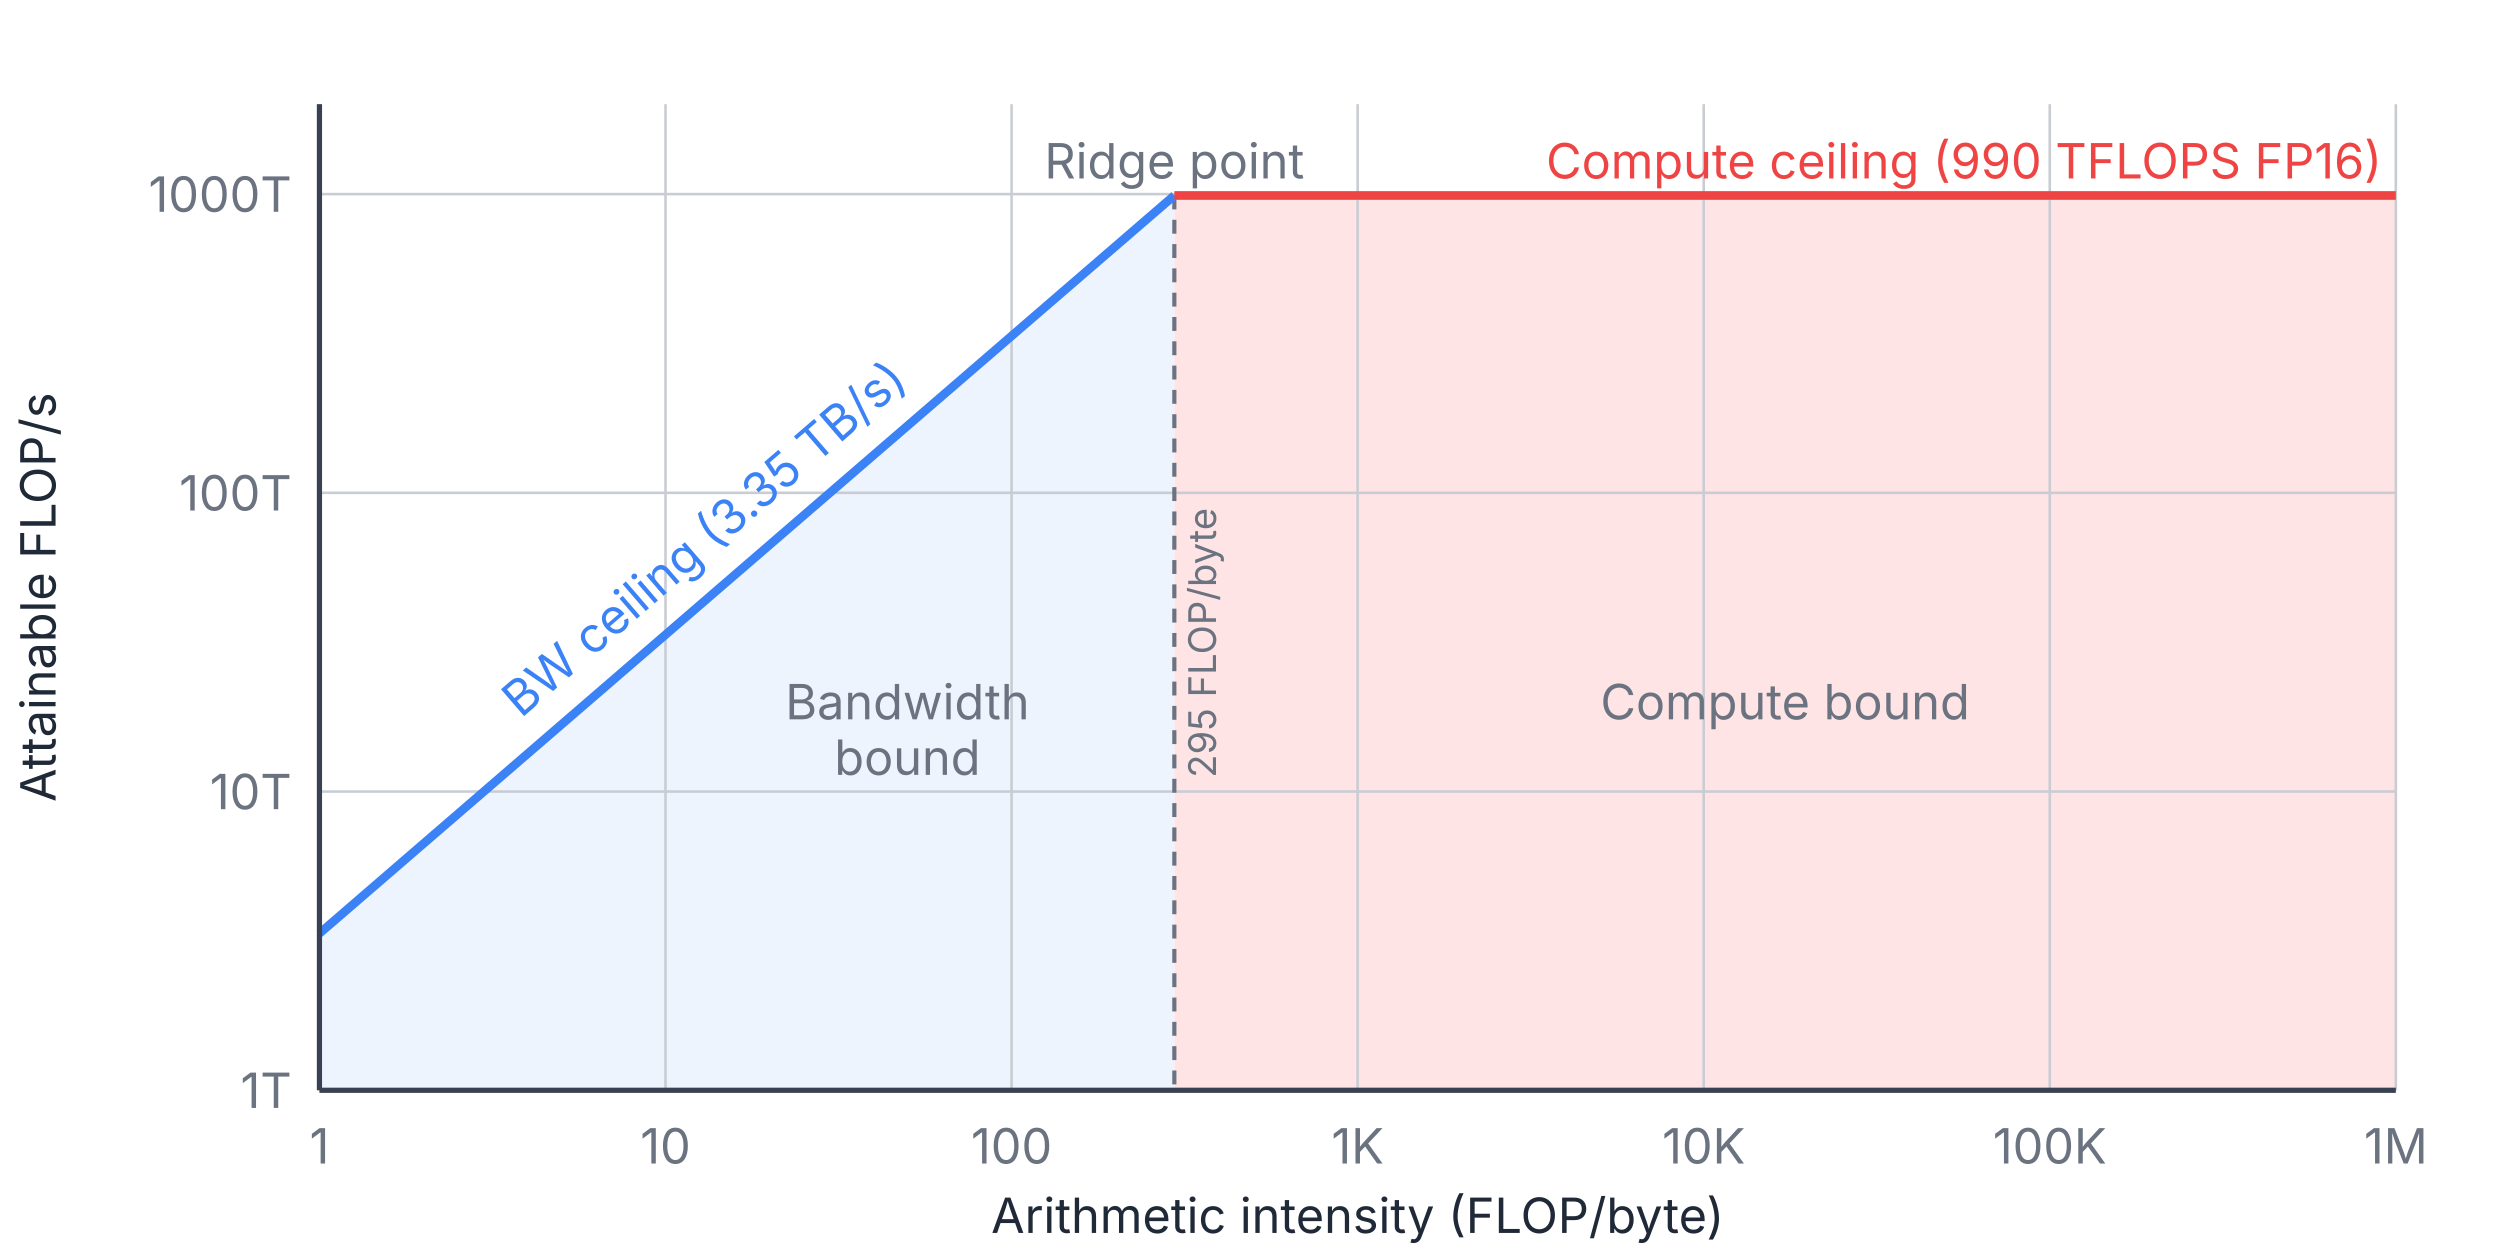
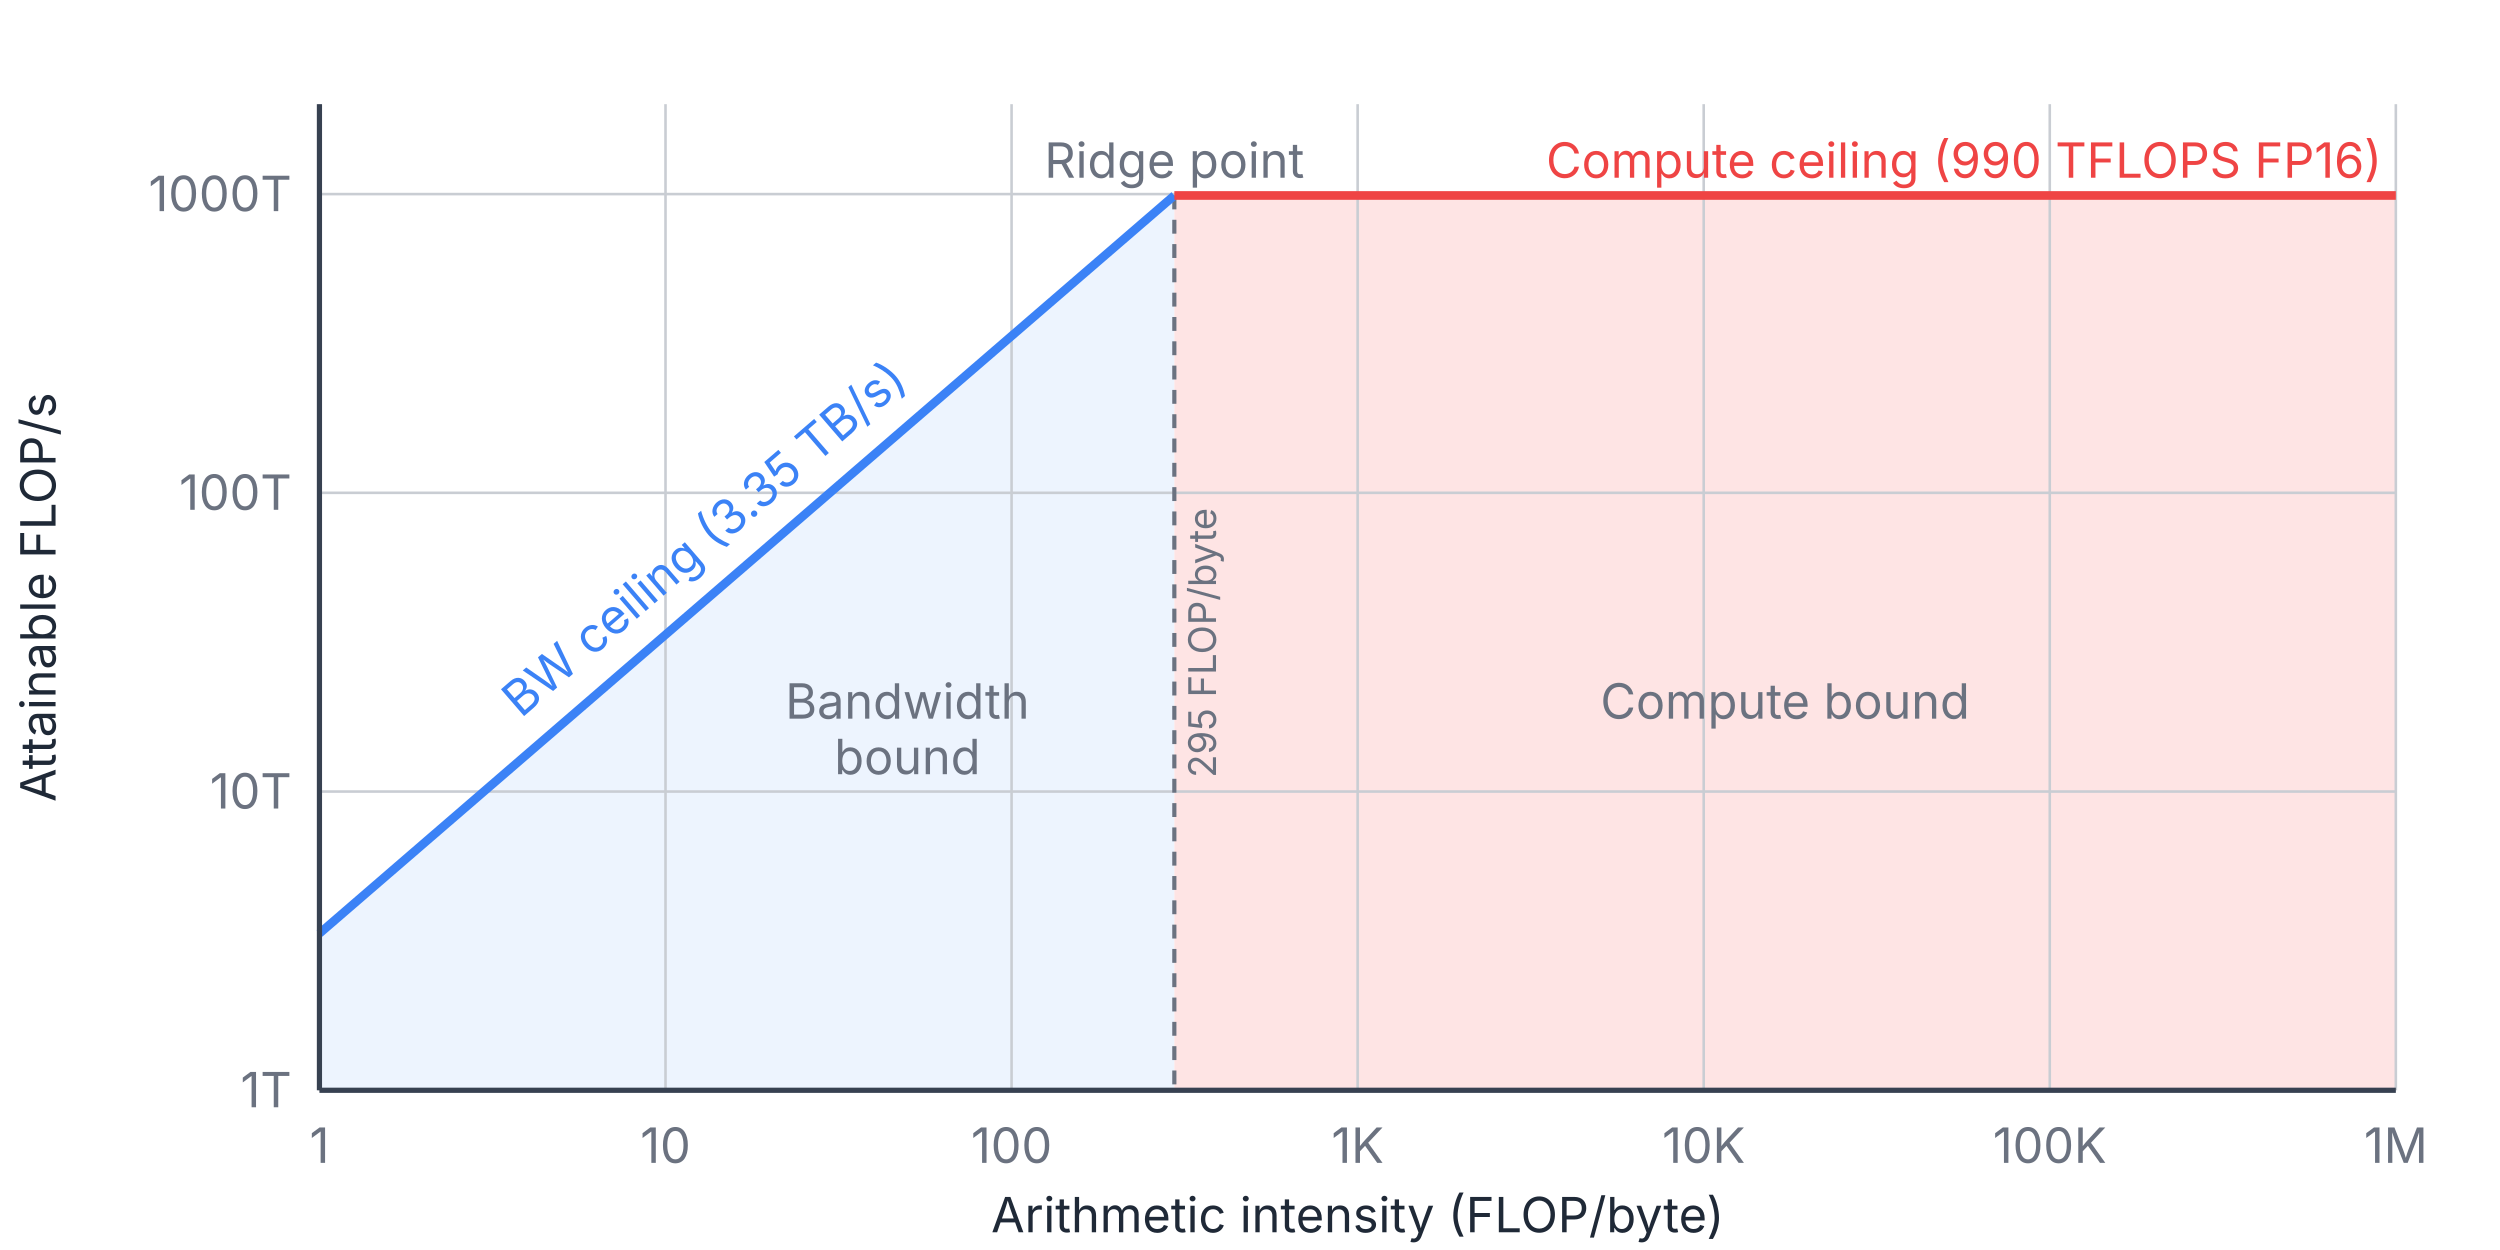
<svg xmlns="http://www.w3.org/2000/svg" baseProfile="full" height="360px" version="1.1" viewBox="0 0 720 360" width="720px">
  <defs>
    <marker id="arrowhead" markerHeight="4" markerWidth="4" orient="auto" refX="4" refY="2.0">
      <polygon fill="#374151" points="0,0 4,2.0 0,4" />
    </marker>
  </defs>
  <polygon fill="#DBEAFE" opacity="0.5" points="92.0,268.828 338.209,56.297 338.209,314 92.0,314" stroke="none" />
  <polygon fill="#FECACA" opacity="0.5" points="338.209,56.297 690,56.297 690,314 338.209,314" stroke="none" />
  <line stroke="#C9CDD3" stroke-width="0.75" x1="92" x2="690" y1="314.0" y2="314.0" />
  <line stroke="#C9CDD3" stroke-width="0.75" x1="92" x2="690" y1="227.966" y2="227.966" />
  <line stroke="#C9CDD3" stroke-width="0.75" x1="92" x2="690" y1="141.932" y2="141.932" />
  <line stroke="#C9CDD3" stroke-width="0.75" x1="92" x2="690" y1="55.899" y2="55.899" />
  <line stroke="#C9CDD3" stroke-width="0.75" x1="92.0" x2="92.0" y1="30" y2="314" />
  <line stroke="#C9CDD3" stroke-width="0.75" x1="191.667" x2="191.667" y1="30" y2="314" />
  <line stroke="#C9CDD3" stroke-width="0.75" x1="291.333" x2="291.333" y1="30" y2="314" />
  <line stroke="#C9CDD3" stroke-width="0.75" x1="391.0" x2="391.0" y1="30" y2="314" />
  <line stroke="#C9CDD3" stroke-width="0.75" x1="490.667" x2="490.667" y1="30" y2="314" />
  <line stroke="#C9CDD3" stroke-width="0.75" x1="590.333" x2="590.333" y1="30" y2="314" />
  <line stroke="#C9CDD3" stroke-width="0.75" x1="690.0" x2="690.0" y1="30" y2="314" />
  <line stroke="#6B7280" stroke-dasharray="4,3" stroke-width="1.2" x1="338.209" x2="338.209" y1="56.297" y2="314" />
-   <text dominant-baseline="central" fill="#6B7280" font-family="Inter, Segoe UI, Helvetica, Arial, sans-serif" font-size="14px" text-anchor="middle" x="338.209" y="46.297">Ridge point</text>
+   <text dy="0.35em" fill="#6B7280" font-family="Inter, Segoe UI, Helvetica, Arial, sans-serif" font-size="14px" text-anchor="middle" x="338.209" y="46.297">Ridge point</text>
  <text fill="#6B7280" font-family="Inter, Segoe UI, Helvetica, Arial, sans-serif" font-size="11px" text-anchor="middle" transform="rotate(-90,350.2093,185.1485)" x="350.209" y="185.148">295 FLOP/byte</text>
  <polyline fill="none" points="92.0,268.828 94.462,266.703 96.924,264.578 99.386,262.452 101.848,260.327 104.31,258.202 106.773,256.077 109.235,253.951 111.697,251.826 114.159,249.701 116.621,247.575 119.083,245.45 121.545,243.325 124.007,241.199 126.469,239.074 128.931,236.949 131.393,234.823 133.856,232.698 136.318,230.573 138.78,228.447 141.242,226.322 143.704,224.197 146.166,222.071 148.628,219.946 151.09,217.821 153.552,215.696 156.014,213.57 158.477,211.445 160.939,209.32 163.401,207.194 165.863,205.069 168.325,202.944 170.787,200.818 173.249,198.693 175.711,196.568 178.173,194.442 180.635,192.317 183.097,190.192 185.56,188.066 188.022,185.941 190.484,183.816 192.946,181.691 195.408,179.565 197.87,177.44 200.332,175.315 202.794,173.189 205.256,171.064 207.718,168.939 210.18,166.813 212.643,164.688 215.105,162.563 217.567,160.437 220.029,158.312 222.491,156.187 224.953,154.061 227.415,151.936 229.877,149.811 232.339,147.685 234.801,145.56 237.263,143.435 239.726,141.31 242.188,139.184 244.65,137.059 247.112,134.934 249.574,132.808 252.036,130.683 254.498,128.558 256.96,126.432 259.422,124.307 261.884,122.182 264.346,120.056 266.809,117.931 269.271,115.806 271.733,113.68 274.195,111.555 276.657,109.43 279.119,107.304 281.581,105.179 284.043,103.054 286.505,100.929 288.967,98.803 291.43,96.678 293.892,94.553 296.354,92.427 298.816,90.302 301.278,88.177 303.74,86.051 306.202,83.926 308.664,81.801 311.126,79.675 313.588,77.55 316.05,75.425 318.513,73.299 320.975,71.174 323.437,69.049 325.899,66.923 328.361,64.798 330.823,62.673 333.285,60.548 335.747,58.422 338.209,56.297" stroke="#3B82F6" stroke-width="2.5" />
  <text fill="#3B82F6" font-family="Inter, Segoe UI, Helvetica, Arial, sans-serif" font-size="14px" text-anchor="start" transform="rotate(-40.80125,150.0053,207.0309)" x="150.005" y="207.031">BW ceiling (3.35 TB/s)</text>
  <line stroke="#EF4444" stroke-width="2.5" x1="338.209" x2="690" y1="56.297" y2="56.297" />
-   <text dominant-baseline="central" fill="#EF4444" font-family="Inter, Segoe UI, Helvetica, Arial, sans-serif" font-size="14px" text-anchor="end" x="686" y="46.297">Compute ceiling (990 TFLOPS FP16)</text>
-   <text dominant-baseline="central" fill="#6B7280" font-family="Inter, Segoe UI, Helvetica, Arial, sans-serif" font-size="14px" text-anchor="middle" x="261.331" y="202.068">Bandwidth</text>
-   <text dominant-baseline="central" fill="#6B7280" font-family="Inter, Segoe UI, Helvetica, Arial, sans-serif" font-size="14px" text-anchor="middle" x="261.331" y="218.068">bound</text>
-   <text dominant-baseline="central" fill="#6B7280" font-family="Inter, Segoe UI, Helvetica, Arial, sans-serif" font-size="14px" text-anchor="middle" x="514.105" y="202.068">Compute bound</text>
+   <text dy="0.35em" fill="#EF4444" font-family="Inter, Segoe UI, Helvetica, Arial, sans-serif" font-size="14px" text-anchor="end" x="686" y="46.297">Compute ceiling (990 TFLOPS FP16)</text>
+   <text dy="0.35em" fill="#6B7280" font-family="Inter, Segoe UI, Helvetica, Arial, sans-serif" font-size="14px" text-anchor="middle" x="261.331" y="202.068">Bandwidth</text>
+   <text dy="0.35em" fill="#6B7280" font-family="Inter, Segoe UI, Helvetica, Arial, sans-serif" font-size="14px" text-anchor="middle" x="261.331" y="218.068">bound</text>
+   <text dy="0.35em" fill="#6B7280" font-family="Inter, Segoe UI, Helvetica, Arial, sans-serif" font-size="14px" text-anchor="middle" x="514.105" y="202.068">Compute bound</text>
  <line stroke="#374151" stroke-width="1.5" x1="92" x2="690" y1="314" y2="314" />
  <line stroke="#374151" stroke-width="1.5" x1="92" x2="92" y1="30" y2="314" />
-   <text dominant-baseline="central" fill="#1F2937" font-family="Inter, Segoe UI, Helvetica, Arial, sans-serif" font-size="14px" text-anchor="middle" x="391.0" y="350">Arithmetic intensity (FLOP/byte)</text>
+   <text dy="0.35em" fill="#1F2937" font-family="Inter, Segoe UI, Helvetica, Arial, sans-serif" font-size="14px" text-anchor="middle" x="391.0" y="350">Arithmetic intensity (FLOP/byte)</text>
  <text fill="#1F2937" font-family="Inter, Segoe UI, Helvetica, Arial, sans-serif" font-size="14px" text-anchor="middle" transform="rotate(-90,16,172.0)" x="16" y="172.0">Attainable FLOP/s</text>
-   <text dominant-baseline="central" fill="#6B7280" font-family="Inter, Segoe UI, Helvetica, Arial, sans-serif" font-size="14px" text-anchor="middle" x="92.0" y="330">1</text>
-   <text dominant-baseline="central" fill="#6B7280" font-family="Inter, Segoe UI, Helvetica, Arial, sans-serif" font-size="14px" text-anchor="middle" x="191.667" y="330">10</text>
-   <text dominant-baseline="central" fill="#6B7280" font-family="Inter, Segoe UI, Helvetica, Arial, sans-serif" font-size="14px" text-anchor="middle" x="291.333" y="330">100</text>
-   <text dominant-baseline="central" fill="#6B7280" font-family="Inter, Segoe UI, Helvetica, Arial, sans-serif" font-size="14px" text-anchor="middle" x="391.0" y="330">1K</text>
-   <text dominant-baseline="central" fill="#6B7280" font-family="Inter, Segoe UI, Helvetica, Arial, sans-serif" font-size="14px" text-anchor="middle" x="490.667" y="330">10K</text>
-   <text dominant-baseline="central" fill="#6B7280" font-family="Inter, Segoe UI, Helvetica, Arial, sans-serif" font-size="14px" text-anchor="middle" x="590.333" y="330">100K</text>
-   <text dominant-baseline="central" fill="#6B7280" font-family="Inter, Segoe UI, Helvetica, Arial, sans-serif" font-size="14px" text-anchor="middle" x="690.0" y="330">1M</text>
-   <text dominant-baseline="central" fill="#6B7280" font-family="Inter, Segoe UI, Helvetica, Arial, sans-serif" font-size="14px" text-anchor="end" x="84" y="314.0">1T</text>
-   <text dominant-baseline="central" fill="#6B7280" font-family="Inter, Segoe UI, Helvetica, Arial, sans-serif" font-size="14px" text-anchor="end" x="84" y="227.966">10T</text>
-   <text dominant-baseline="central" fill="#6B7280" font-family="Inter, Segoe UI, Helvetica, Arial, sans-serif" font-size="14px" text-anchor="end" x="84" y="141.932">100T</text>
-   <text dominant-baseline="central" fill="#6B7280" font-family="Inter, Segoe UI, Helvetica, Arial, sans-serif" font-size="14px" text-anchor="end" x="84" y="55.899">1000T</text>
+   <text dy="0.35em" fill="#6B7280" font-family="Inter, Segoe UI, Helvetica, Arial, sans-serif" font-size="14px" text-anchor="middle" x="92.0" y="330">1</text>
+   <text dy="0.35em" fill="#6B7280" font-family="Inter, Segoe UI, Helvetica, Arial, sans-serif" font-size="14px" text-anchor="middle" x="191.667" y="330">10</text>
+   <text dy="0.35em" fill="#6B7280" font-family="Inter, Segoe UI, Helvetica, Arial, sans-serif" font-size="14px" text-anchor="middle" x="291.333" y="330">100</text>
+   <text dy="0.35em" fill="#6B7280" font-family="Inter, Segoe UI, Helvetica, Arial, sans-serif" font-size="14px" text-anchor="middle" x="391.0" y="330">1K</text>
+   <text dy="0.35em" fill="#6B7280" font-family="Inter, Segoe UI, Helvetica, Arial, sans-serif" font-size="14px" text-anchor="middle" x="490.667" y="330">10K</text>
+   <text dy="0.35em" fill="#6B7280" font-family="Inter, Segoe UI, Helvetica, Arial, sans-serif" font-size="14px" text-anchor="middle" x="590.333" y="330">100K</text>
+   <text dy="0.35em" fill="#6B7280" font-family="Inter, Segoe UI, Helvetica, Arial, sans-serif" font-size="14px" text-anchor="middle" x="690.0" y="330">1M</text>
+   <text dy="0.35em" fill="#6B7280" font-family="Inter, Segoe UI, Helvetica, Arial, sans-serif" font-size="14px" text-anchor="end" x="84" y="314.0">1T</text>
+   <text dy="0.35em" fill="#6B7280" font-family="Inter, Segoe UI, Helvetica, Arial, sans-serif" font-size="14px" text-anchor="end" x="84" y="227.966">10T</text>
+   <text dy="0.35em" fill="#6B7280" font-family="Inter, Segoe UI, Helvetica, Arial, sans-serif" font-size="14px" text-anchor="end" x="84" y="141.932">100T</text>
+   <text dy="0.35em" fill="#6B7280" font-family="Inter, Segoe UI, Helvetica, Arial, sans-serif" font-size="14px" text-anchor="end" x="84" y="55.899">1000T</text>
</svg>
